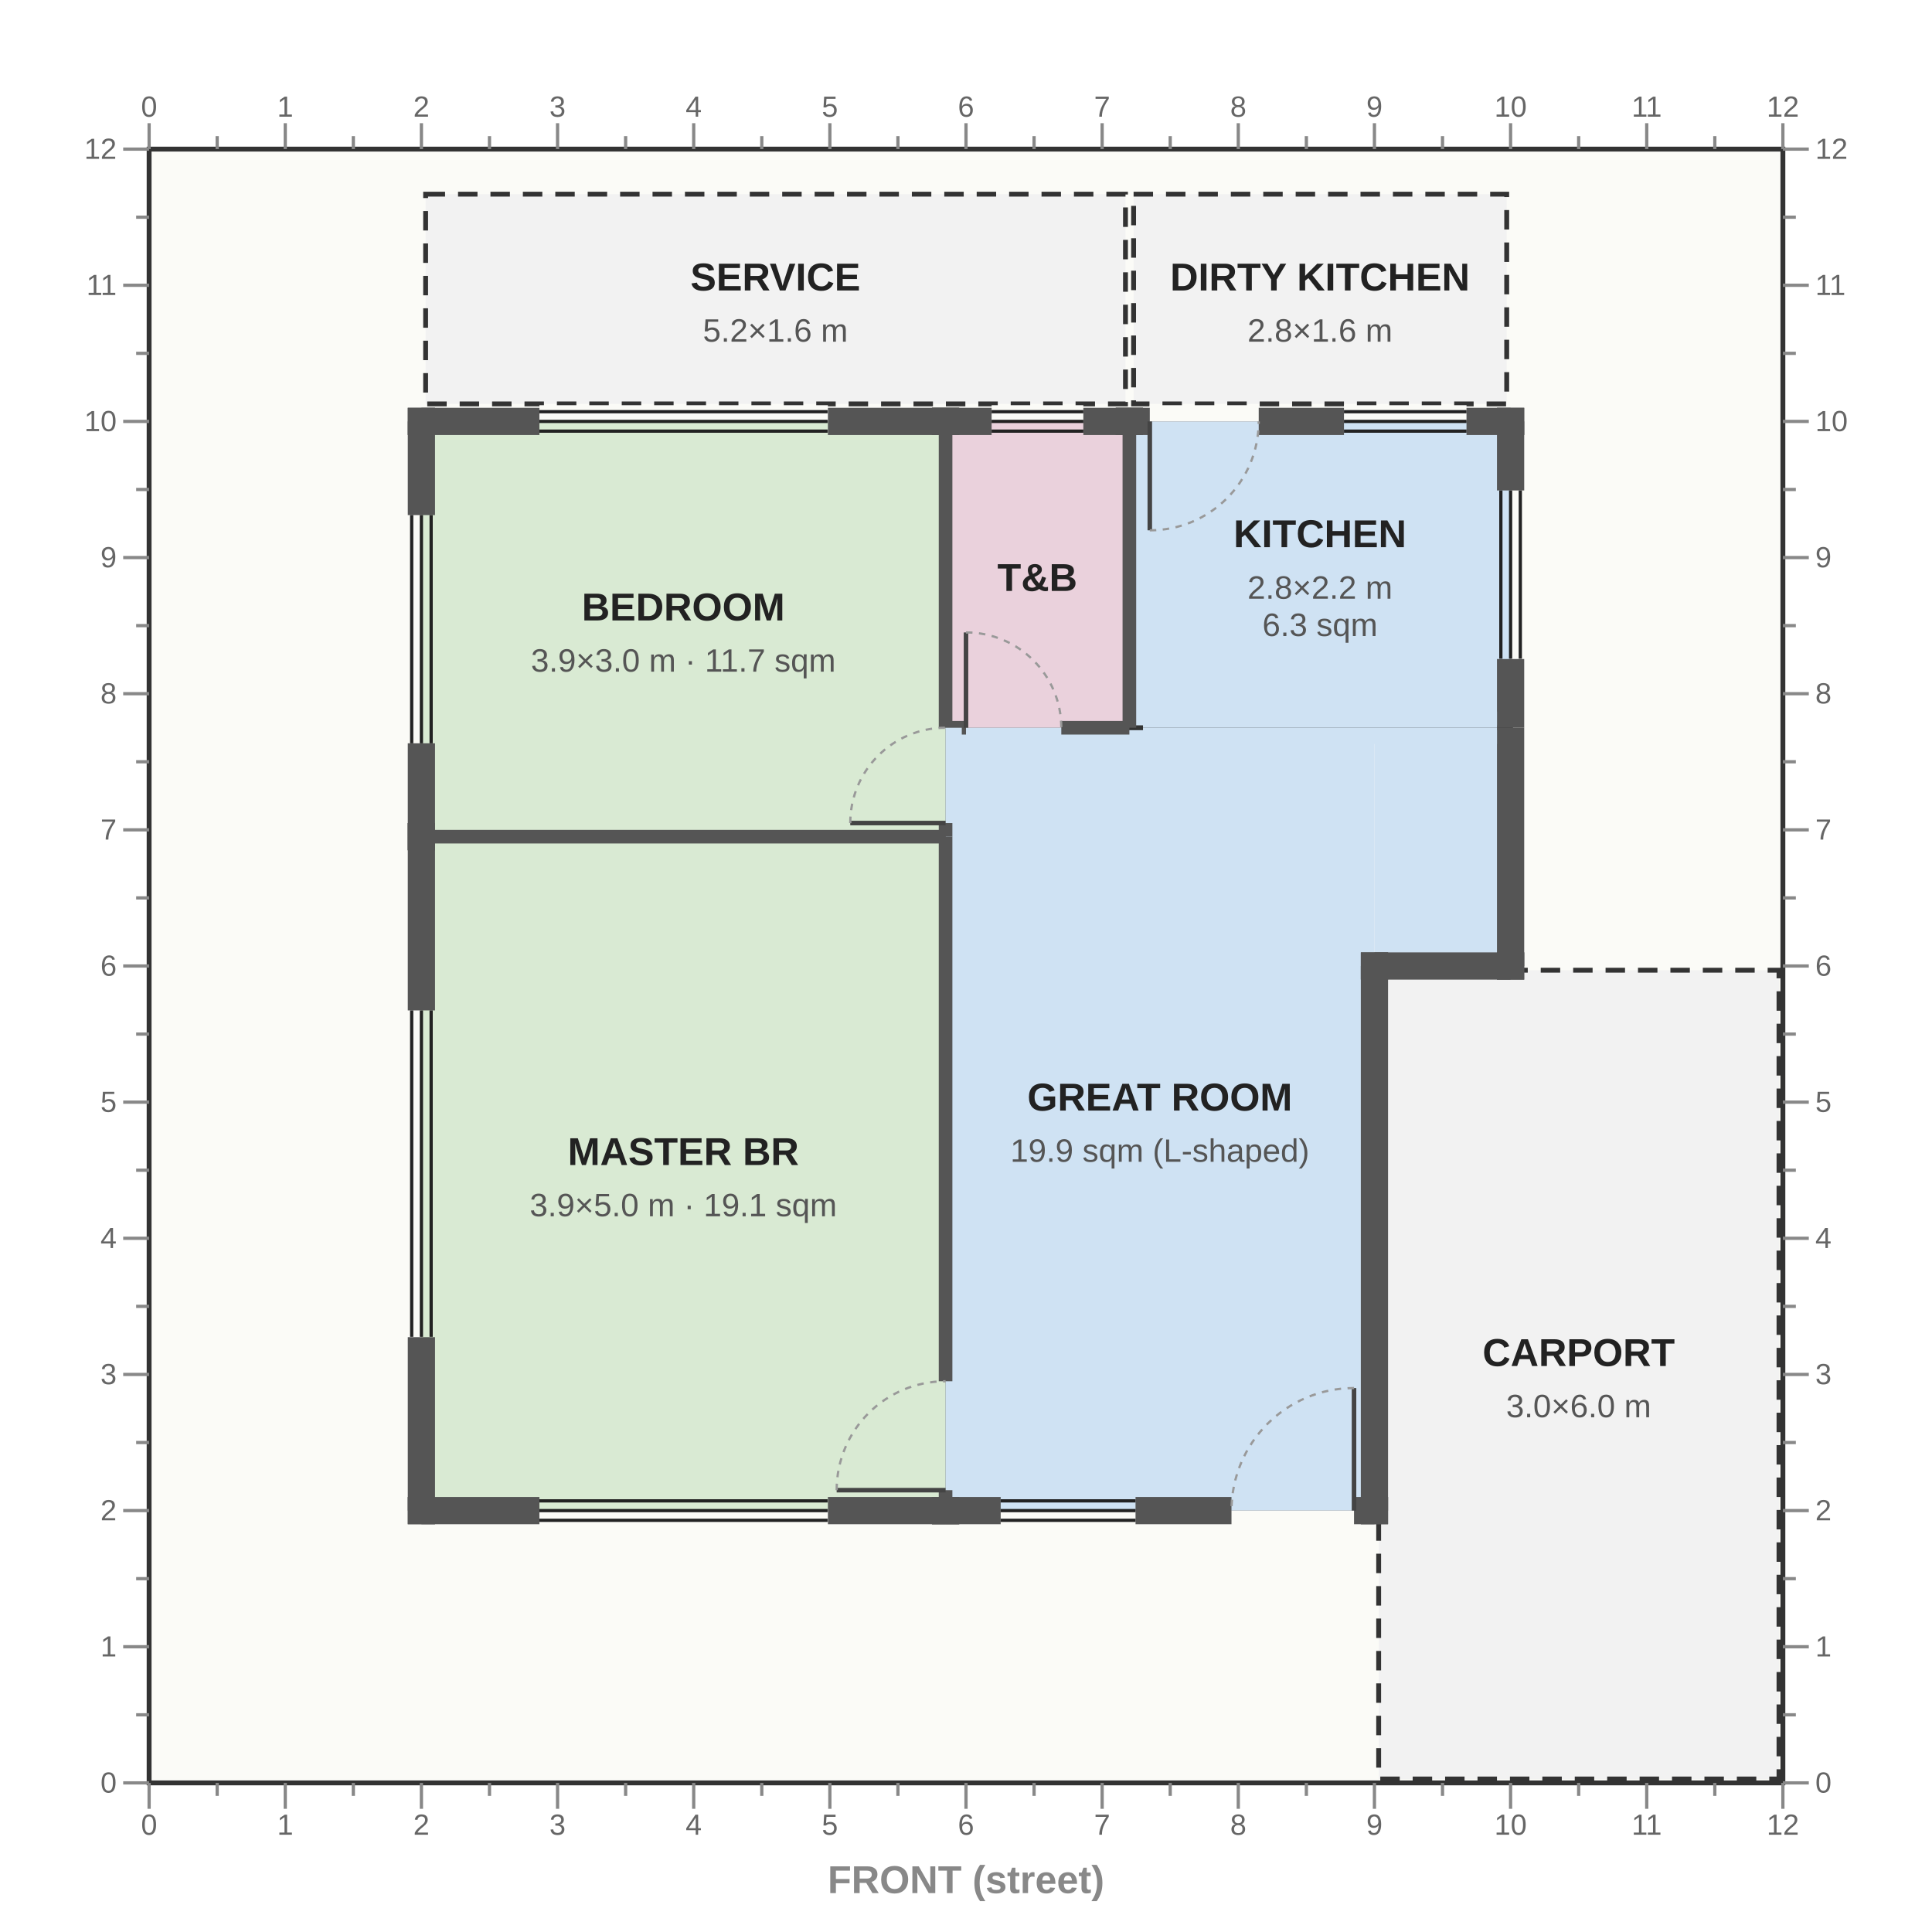
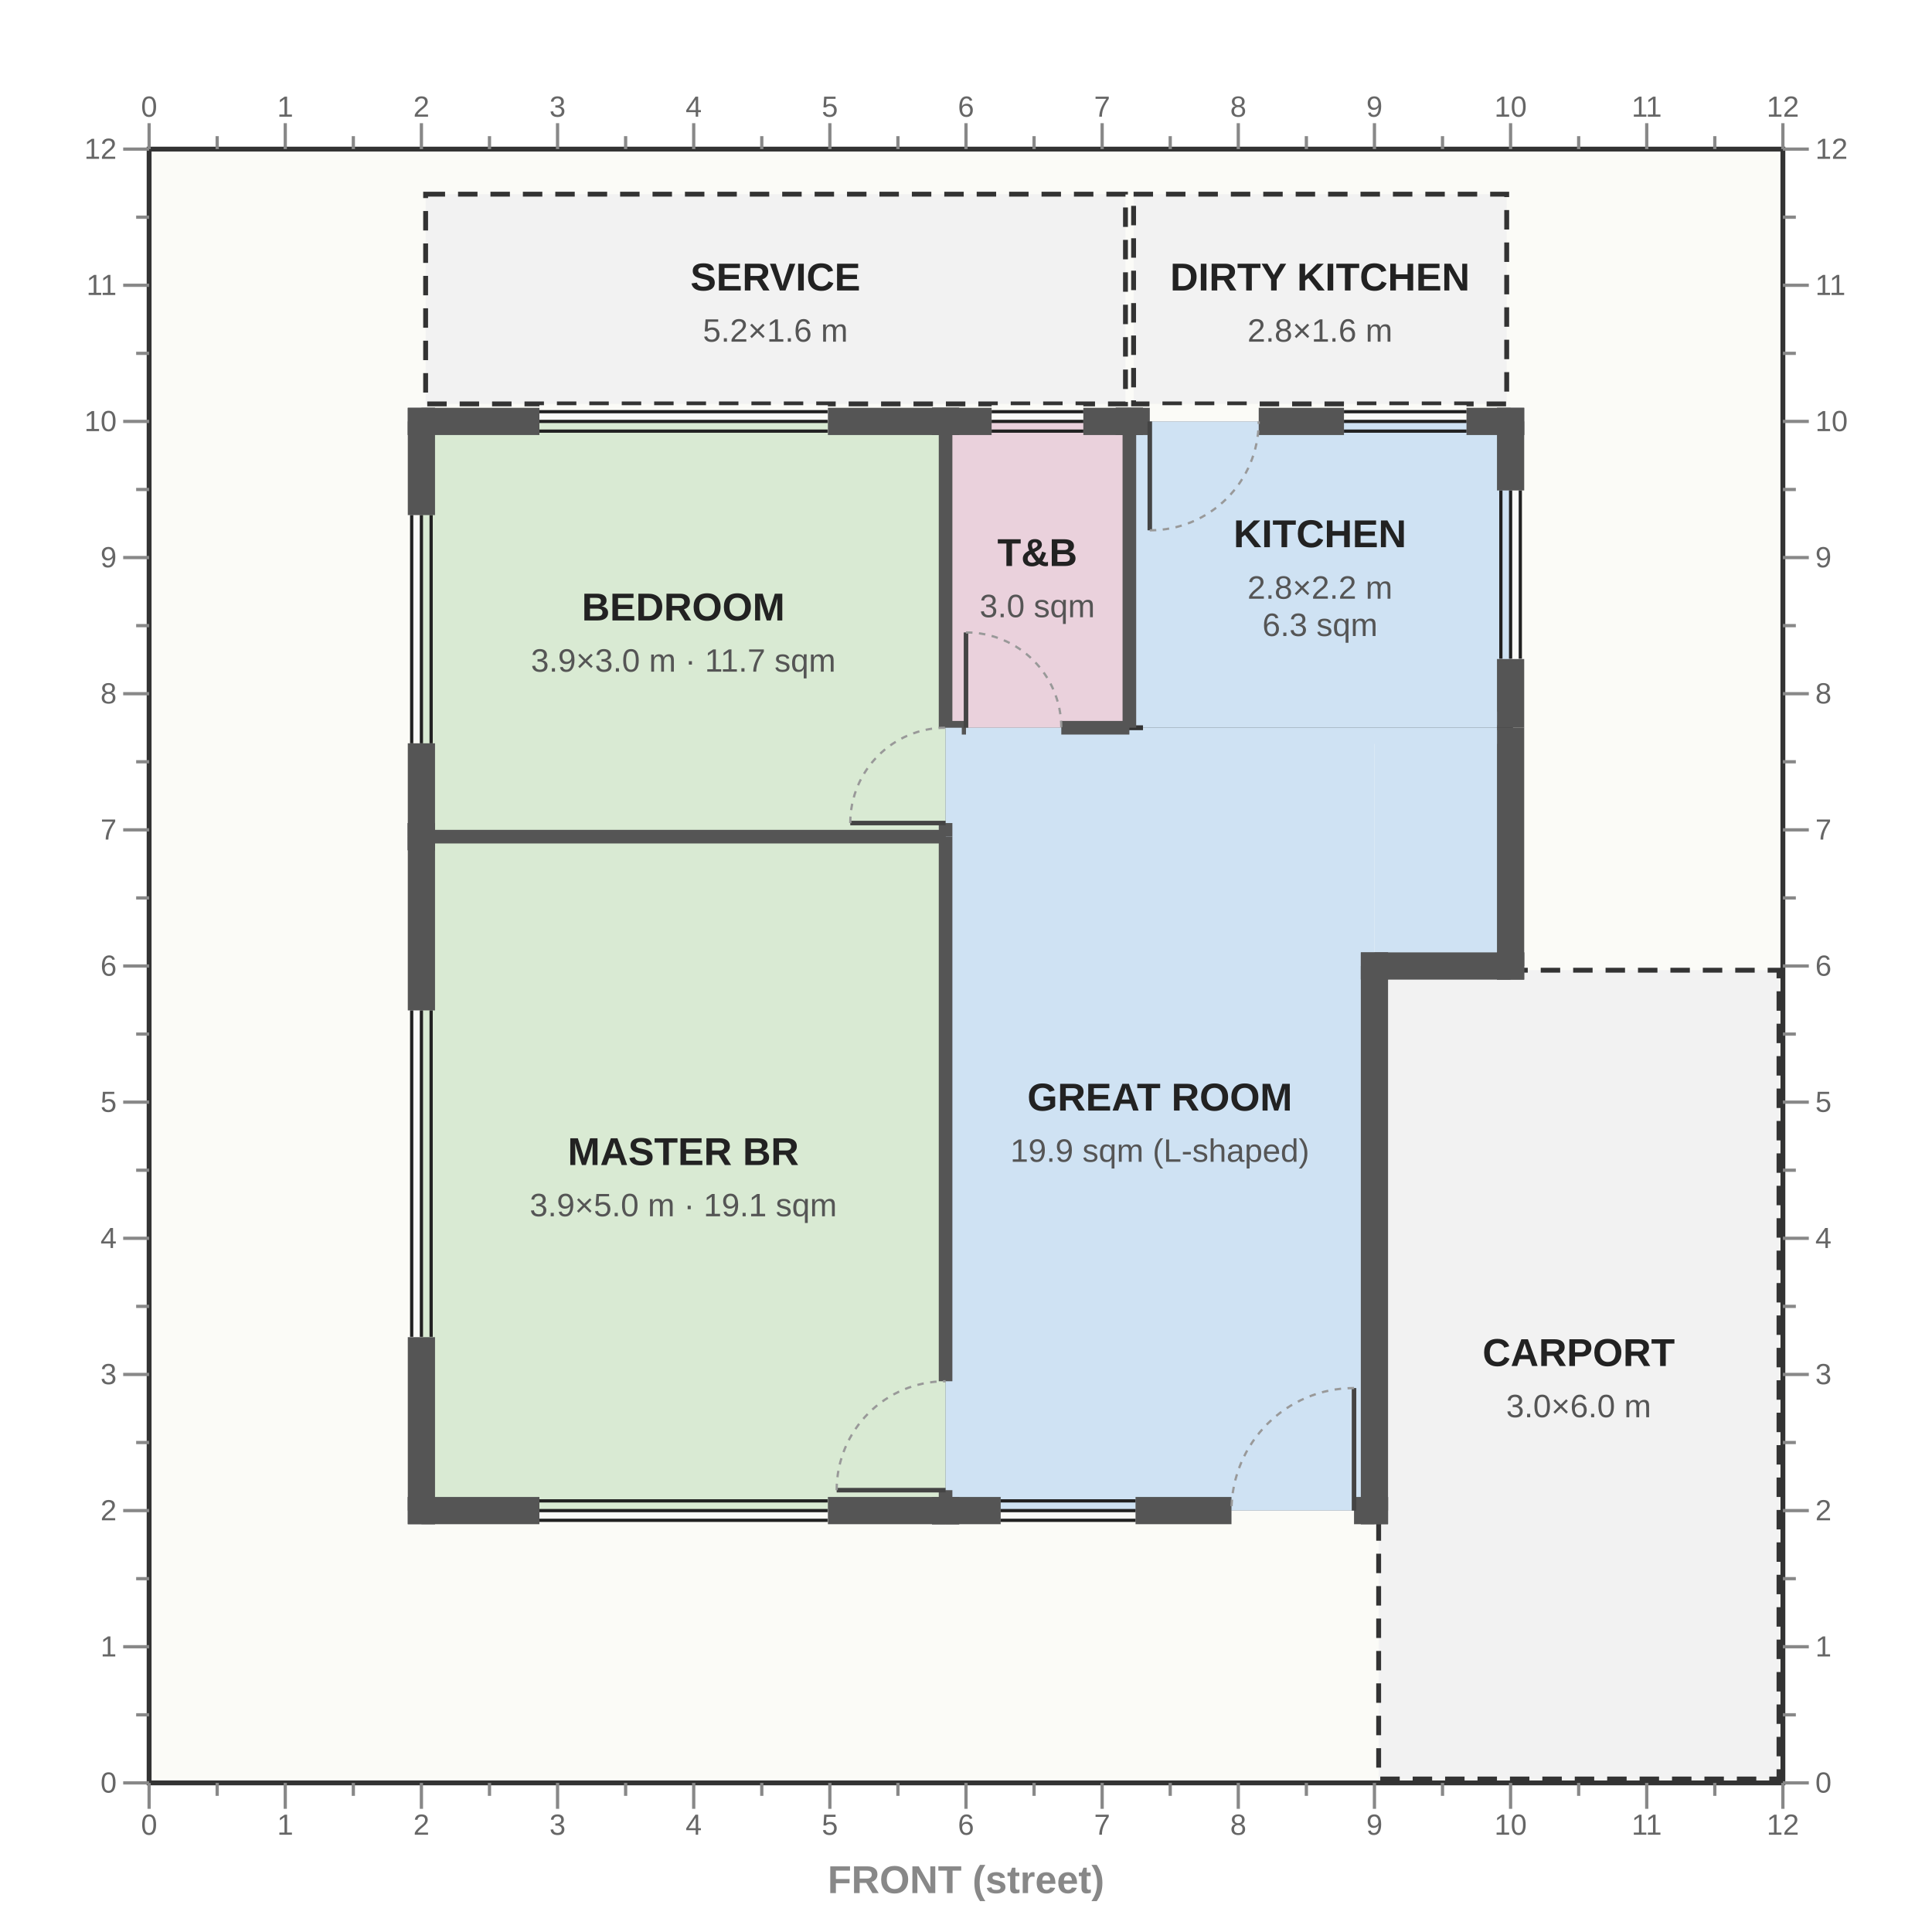
<svg xmlns="http://www.w3.org/2000/svg" width="596" height="596" viewBox="0 0 596 596">
  <rect x="0" y="0" width="596" height="596" fill="white" />
  <rect x="46.0" y="46.0" width="504.0" height="504.0" fill="#fbfbf7" stroke="#333" stroke-width="1.5" />
  <line x1="46.0" y1="46.0" x2="46.0" y2="38.0" stroke="#888" stroke-width="1" />
  <line x1="46.0" y1="550.0" x2="46.0" y2="558.0" stroke="#888" stroke-width="1" />
  <text x="46.0" y="36.0" text-anchor="middle" font-family="Arial" font-size="9" fill="#666">0</text>
  <text x="46.0" y="566.0" text-anchor="middle" font-family="Arial" font-size="9" fill="#666">0</text>
  <line x1="67.0" y1="46.0" x2="67.0" y2="42.0" stroke="#888" stroke-width="1" />
  <line x1="67.0" y1="550.0" x2="67.0" y2="554.0" stroke="#888" stroke-width="1" />
  <line x1="88.0" y1="46.0" x2="88.0" y2="38.0" stroke="#888" stroke-width="1" />
  <line x1="88.0" y1="550.0" x2="88.0" y2="558.0" stroke="#888" stroke-width="1" />
  <text x="88.0" y="36.0" text-anchor="middle" font-family="Arial" font-size="9" fill="#666">1</text>
  <text x="88.0" y="566.0" text-anchor="middle" font-family="Arial" font-size="9" fill="#666">1</text>
  <line x1="109.0" y1="46.0" x2="109.0" y2="42.0" stroke="#888" stroke-width="1" />
  <line x1="109.0" y1="550.0" x2="109.0" y2="554.0" stroke="#888" stroke-width="1" />
  <line x1="130.0" y1="46.0" x2="130.0" y2="38.0" stroke="#888" stroke-width="1" />
  <line x1="130.0" y1="550.0" x2="130.0" y2="558.0" stroke="#888" stroke-width="1" />
  <text x="130.0" y="36.0" text-anchor="middle" font-family="Arial" font-size="9" fill="#666">2</text>
  <text x="130.0" y="566.0" text-anchor="middle" font-family="Arial" font-size="9" fill="#666">2</text>
  <line x1="151.0" y1="46.0" x2="151.0" y2="42.0" stroke="#888" stroke-width="1" />
  <line x1="151.0" y1="550.0" x2="151.0" y2="554.0" stroke="#888" stroke-width="1" />
  <line x1="172.0" y1="46.0" x2="172.0" y2="38.0" stroke="#888" stroke-width="1" />
  <line x1="172.0" y1="550.0" x2="172.0" y2="558.0" stroke="#888" stroke-width="1" />
  <text x="172.0" y="36.0" text-anchor="middle" font-family="Arial" font-size="9" fill="#666">3</text>
  <text x="172.0" y="566.0" text-anchor="middle" font-family="Arial" font-size="9" fill="#666">3</text>
  <line x1="193.0" y1="46.0" x2="193.0" y2="42.0" stroke="#888" stroke-width="1" />
  <line x1="193.0" y1="550.0" x2="193.0" y2="554.0" stroke="#888" stroke-width="1" />
  <line x1="214.0" y1="46.0" x2="214.0" y2="38.0" stroke="#888" stroke-width="1" />
  <line x1="214.0" y1="550.0" x2="214.0" y2="558.0" stroke="#888" stroke-width="1" />
  <text x="214.0" y="36.0" text-anchor="middle" font-family="Arial" font-size="9" fill="#666">4</text>
  <text x="214.0" y="566.0" text-anchor="middle" font-family="Arial" font-size="9" fill="#666">4</text>
  <line x1="235.0" y1="46.0" x2="235.0" y2="42.0" stroke="#888" stroke-width="1" />
  <line x1="235.0" y1="550.0" x2="235.0" y2="554.0" stroke="#888" stroke-width="1" />
  <line x1="256.0" y1="46.0" x2="256.0" y2="38.0" stroke="#888" stroke-width="1" />
  <line x1="256.0" y1="550.0" x2="256.0" y2="558.0" stroke="#888" stroke-width="1" />
  <text x="256.0" y="36.0" text-anchor="middle" font-family="Arial" font-size="9" fill="#666">5</text>
  <text x="256.0" y="566.0" text-anchor="middle" font-family="Arial" font-size="9" fill="#666">5</text>
  <line x1="277.0" y1="46.0" x2="277.0" y2="42.0" stroke="#888" stroke-width="1" />
  <line x1="277.0" y1="550.0" x2="277.0" y2="554.0" stroke="#888" stroke-width="1" />
  <line x1="298.0" y1="46.0" x2="298.0" y2="38.0" stroke="#888" stroke-width="1" />
  <line x1="298.0" y1="550.0" x2="298.0" y2="558.0" stroke="#888" stroke-width="1" />
  <text x="298.0" y="36.0" text-anchor="middle" font-family="Arial" font-size="9" fill="#666">6</text>
  <text x="298.0" y="566.0" text-anchor="middle" font-family="Arial" font-size="9" fill="#666">6</text>
  <line x1="319.0" y1="46.0" x2="319.0" y2="42.0" stroke="#888" stroke-width="1" />
  <line x1="319.0" y1="550.0" x2="319.0" y2="554.0" stroke="#888" stroke-width="1" />
  <line x1="340.0" y1="46.0" x2="340.0" y2="38.0" stroke="#888" stroke-width="1" />
  <line x1="340.0" y1="550.0" x2="340.0" y2="558.0" stroke="#888" stroke-width="1" />
  <text x="340.0" y="36.0" text-anchor="middle" font-family="Arial" font-size="9" fill="#666">7</text>
  <text x="340.0" y="566.0" text-anchor="middle" font-family="Arial" font-size="9" fill="#666">7</text>
  <line x1="361.0" y1="46.0" x2="361.0" y2="42.0" stroke="#888" stroke-width="1" />
  <line x1="361.0" y1="550.0" x2="361.0" y2="554.0" stroke="#888" stroke-width="1" />
  <line x1="382.0" y1="46.0" x2="382.0" y2="38.0" stroke="#888" stroke-width="1" />
  <line x1="382.0" y1="550.0" x2="382.0" y2="558.0" stroke="#888" stroke-width="1" />
  <text x="382.0" y="36.0" text-anchor="middle" font-family="Arial" font-size="9" fill="#666">8</text>
  <text x="382.0" y="566.0" text-anchor="middle" font-family="Arial" font-size="9" fill="#666">8</text>
  <line x1="403.0" y1="46.0" x2="403.0" y2="42.0" stroke="#888" stroke-width="1" />
  <line x1="403.0" y1="550.0" x2="403.0" y2="554.0" stroke="#888" stroke-width="1" />
  <line x1="424.0" y1="46.0" x2="424.0" y2="38.0" stroke="#888" stroke-width="1" />
  <line x1="424.0" y1="550.0" x2="424.0" y2="558.0" stroke="#888" stroke-width="1" />
  <text x="424.0" y="36.0" text-anchor="middle" font-family="Arial" font-size="9" fill="#666">9</text>
  <text x="424.0" y="566.0" text-anchor="middle" font-family="Arial" font-size="9" fill="#666">9</text>
  <line x1="445.0" y1="46.0" x2="445.0" y2="42.0" stroke="#888" stroke-width="1" />
  <line x1="445.0" y1="550.0" x2="445.0" y2="554.0" stroke="#888" stroke-width="1" />
  <line x1="466.0" y1="46.0" x2="466.0" y2="38.0" stroke="#888" stroke-width="1" />
  <line x1="466.0" y1="550.0" x2="466.0" y2="558.0" stroke="#888" stroke-width="1" />
  <text x="466.0" y="36.0" text-anchor="middle" font-family="Arial" font-size="9" fill="#666">10</text>
  <text x="466.0" y="566.0" text-anchor="middle" font-family="Arial" font-size="9" fill="#666">10</text>
  <line x1="487.0" y1="46.0" x2="487.0" y2="42.0" stroke="#888" stroke-width="1" />
  <line x1="487.0" y1="550.0" x2="487.0" y2="554.0" stroke="#888" stroke-width="1" />
  <line x1="508.0" y1="46.0" x2="508.0" y2="38.0" stroke="#888" stroke-width="1" />
  <line x1="508.0" y1="550.0" x2="508.0" y2="558.0" stroke="#888" stroke-width="1" />
  <text x="508.0" y="36.0" text-anchor="middle" font-family="Arial" font-size="9" fill="#666">11</text>
  <text x="508.0" y="566.0" text-anchor="middle" font-family="Arial" font-size="9" fill="#666">11</text>
  <line x1="529.0" y1="46.0" x2="529.0" y2="42.0" stroke="#888" stroke-width="1" />
  <line x1="529.0" y1="550.0" x2="529.0" y2="554.0" stroke="#888" stroke-width="1" />
  <line x1="550.0" y1="46.0" x2="550.0" y2="38.0" stroke="#888" stroke-width="1" />
  <line x1="550.0" y1="550.0" x2="550.0" y2="558.0" stroke="#888" stroke-width="1" />
  <text x="550.0" y="36.0" text-anchor="middle" font-family="Arial" font-size="9" fill="#666">12</text>
  <text x="550.0" y="566.0" text-anchor="middle" font-family="Arial" font-size="9" fill="#666">12</text>
  <line x1="46.0" y1="550.0" x2="38.0" y2="550.0" stroke="#888" stroke-width="1" />
  <line x1="550.0" y1="550.0" x2="558.0" y2="550.0" stroke="#888" stroke-width="1" />
  <text x="36.0" y="553.0" text-anchor="end" font-family="Arial" font-size="9" fill="#666">0</text>
  <text x="560.0" y="553.0" text-anchor="start" font-family="Arial" font-size="9" fill="#666">0</text>
  <line x1="46.0" y1="529.0" x2="42.0" y2="529.0" stroke="#888" stroke-width="1" />
  <line x1="550.0" y1="529.0" x2="554.0" y2="529.0" stroke="#888" stroke-width="1" />
  <line x1="46.0" y1="508.0" x2="38.0" y2="508.0" stroke="#888" stroke-width="1" />
  <line x1="550.0" y1="508.0" x2="558.0" y2="508.0" stroke="#888" stroke-width="1" />
  <text x="36.0" y="511.0" text-anchor="end" font-family="Arial" font-size="9" fill="#666">1</text>
  <text x="560.0" y="511.0" text-anchor="start" font-family="Arial" font-size="9" fill="#666">1</text>
  <line x1="46.0" y1="487.0" x2="42.0" y2="487.0" stroke="#888" stroke-width="1" />
  <line x1="550.0" y1="487.0" x2="554.0" y2="487.0" stroke="#888" stroke-width="1" />
  <line x1="46.0" y1="466.0" x2="38.0" y2="466.0" stroke="#888" stroke-width="1" />
  <line x1="550.0" y1="466.0" x2="558.0" y2="466.0" stroke="#888" stroke-width="1" />
  <text x="36.0" y="469.0" text-anchor="end" font-family="Arial" font-size="9" fill="#666">2</text>
  <text x="560.0" y="469.0" text-anchor="start" font-family="Arial" font-size="9" fill="#666">2</text>
  <line x1="46.0" y1="445.0" x2="42.0" y2="445.0" stroke="#888" stroke-width="1" />
  <line x1="550.0" y1="445.0" x2="554.0" y2="445.0" stroke="#888" stroke-width="1" />
  <line x1="46.0" y1="424.0" x2="38.0" y2="424.0" stroke="#888" stroke-width="1" />
  <line x1="550.0" y1="424.0" x2="558.0" y2="424.0" stroke="#888" stroke-width="1" />
  <text x="36.0" y="427.0" text-anchor="end" font-family="Arial" font-size="9" fill="#666">3</text>
  <text x="560.0" y="427.0" text-anchor="start" font-family="Arial" font-size="9" fill="#666">3</text>
  <line x1="46.0" y1="403.0" x2="42.0" y2="403.0" stroke="#888" stroke-width="1" />
  <line x1="550.0" y1="403.0" x2="554.0" y2="403.0" stroke="#888" stroke-width="1" />
  <line x1="46.0" y1="382.0" x2="38.0" y2="382.0" stroke="#888" stroke-width="1" />
  <line x1="550.0" y1="382.0" x2="558.0" y2="382.0" stroke="#888" stroke-width="1" />
  <text x="36.0" y="385.0" text-anchor="end" font-family="Arial" font-size="9" fill="#666">4</text>
  <text x="560.0" y="385.0" text-anchor="start" font-family="Arial" font-size="9" fill="#666">4</text>
  <line x1="46.0" y1="361.0" x2="42.0" y2="361.0" stroke="#888" stroke-width="1" />
  <line x1="550.0" y1="361.0" x2="554.0" y2="361.0" stroke="#888" stroke-width="1" />
  <line x1="46.0" y1="340.0" x2="38.0" y2="340.0" stroke="#888" stroke-width="1" />
  <line x1="550.0" y1="340.0" x2="558.0" y2="340.0" stroke="#888" stroke-width="1" />
  <text x="36.0" y="343.0" text-anchor="end" font-family="Arial" font-size="9" fill="#666">5</text>
  <text x="560.0" y="343.0" text-anchor="start" font-family="Arial" font-size="9" fill="#666">5</text>
  <line x1="46.0" y1="319.0" x2="42.0" y2="319.0" stroke="#888" stroke-width="1" />
  <line x1="550.0" y1="319.0" x2="554.0" y2="319.0" stroke="#888" stroke-width="1" />
  <line x1="46.0" y1="298.0" x2="38.0" y2="298.0" stroke="#888" stroke-width="1" />
  <line x1="550.0" y1="298.0" x2="558.0" y2="298.0" stroke="#888" stroke-width="1" />
  <text x="36.0" y="301.0" text-anchor="end" font-family="Arial" font-size="9" fill="#666">6</text>
  <text x="560.0" y="301.0" text-anchor="start" font-family="Arial" font-size="9" fill="#666">6</text>
  <line x1="46.0" y1="277.0" x2="42.0" y2="277.0" stroke="#888" stroke-width="1" />
  <line x1="550.0" y1="277.0" x2="554.0" y2="277.0" stroke="#888" stroke-width="1" />
  <line x1="46.0" y1="256.0" x2="38.0" y2="256.0" stroke="#888" stroke-width="1" />
  <line x1="550.0" y1="256.0" x2="558.0" y2="256.0" stroke="#888" stroke-width="1" />
  <text x="36.0" y="259.0" text-anchor="end" font-family="Arial" font-size="9" fill="#666">7</text>
  <text x="560.0" y="259.0" text-anchor="start" font-family="Arial" font-size="9" fill="#666">7</text>
  <line x1="46.0" y1="235.0" x2="42.0" y2="235.0" stroke="#888" stroke-width="1" />
  <line x1="550.0" y1="235.0" x2="554.0" y2="235.0" stroke="#888" stroke-width="1" />
  <line x1="46.0" y1="214.0" x2="38.0" y2="214.0" stroke="#888" stroke-width="1" />
  <line x1="550.0" y1="214.0" x2="558.0" y2="214.0" stroke="#888" stroke-width="1" />
  <text x="36.0" y="217.0" text-anchor="end" font-family="Arial" font-size="9" fill="#666">8</text>
  <text x="560.0" y="217.0" text-anchor="start" font-family="Arial" font-size="9" fill="#666">8</text>
  <line x1="46.0" y1="193.0" x2="42.0" y2="193.0" stroke="#888" stroke-width="1" />
  <line x1="550.0" y1="193.0" x2="554.0" y2="193.0" stroke="#888" stroke-width="1" />
  <line x1="46.0" y1="172.0" x2="38.0" y2="172.0" stroke="#888" stroke-width="1" />
  <line x1="550.0" y1="172.0" x2="558.0" y2="172.0" stroke="#888" stroke-width="1" />
  <text x="36.0" y="175.0" text-anchor="end" font-family="Arial" font-size="9" fill="#666">9</text>
  <text x="560.0" y="175.0" text-anchor="start" font-family="Arial" font-size="9" fill="#666">9</text>
  <line x1="46.0" y1="151.0" x2="42.0" y2="151.0" stroke="#888" stroke-width="1" />
  <line x1="550.0" y1="151.0" x2="554.0" y2="151.0" stroke="#888" stroke-width="1" />
  <line x1="46.0" y1="130.0" x2="38.0" y2="130.0" stroke="#888" stroke-width="1" />
  <line x1="550.0" y1="130.0" x2="558.0" y2="130.0" stroke="#888" stroke-width="1" />
  <text x="36.0" y="133.0" text-anchor="end" font-family="Arial" font-size="9" fill="#666">10</text>
  <text x="560.0" y="133.0" text-anchor="start" font-family="Arial" font-size="9" fill="#666">10</text>
  <line x1="46.0" y1="109.0" x2="42.0" y2="109.0" stroke="#888" stroke-width="1" />
  <line x1="550.0" y1="109.0" x2="554.0" y2="109.0" stroke="#888" stroke-width="1" />
  <line x1="46.0" y1="88.0" x2="38.0" y2="88.0" stroke="#888" stroke-width="1" />
  <line x1="550.0" y1="88.0" x2="558.0" y2="88.0" stroke="#888" stroke-width="1" />
  <text x="36.0" y="91.0" text-anchor="end" font-family="Arial" font-size="9" fill="#666">11</text>
  <text x="560.0" y="91.0" text-anchor="start" font-family="Arial" font-size="9" fill="#666">11</text>
  <line x1="46.0" y1="67.0" x2="42.0" y2="67.0" stroke="#888" stroke-width="1" />
  <line x1="550.0" y1="67.0" x2="554.0" y2="67.0" stroke="#888" stroke-width="1" />
  <line x1="46.0" y1="46.0" x2="38.0" y2="46.0" stroke="#888" stroke-width="1" />
  <line x1="550.0" y1="46.0" x2="558.0" y2="46.0" stroke="#888" stroke-width="1" />
  <text x="36.0" y="49.0" text-anchor="end" font-family="Arial" font-size="9" fill="#666">12</text>
  <text x="560.0" y="49.0" text-anchor="start" font-family="Arial" font-size="9" fill="#666">12</text>
  <rect x="130.0" y="130.0" width="336.0" height="336.0" fill="none" stroke="#9aa" stroke-width="1" stroke-dasharray="3 3" />
  <rect x="425.3" y="299.3" width="123.5" height="249.5" fill="#f2f2f2" stroke="#333" stroke-width="1.5" stroke-dasharray="6 4" />
  <text x="487.0" y="421.4" text-anchor="middle" font-family="Arial" font-size="12" font-weight="bold" fill="#222">CARPORT</text>
  <text x="487.0" y="437.2" text-anchor="middle" font-family="Arial" font-size="10" fill="#555">3.0×6.0 m</text>
  <rect x="349.7" y="59.9" width="115.1" height="64.7" fill="#f2f2f2" stroke="#333" stroke-width="1.5" stroke-dasharray="6 4" />
  <text x="407.2" y="89.6" text-anchor="middle" font-family="Arial" font-size="12" font-weight="bold" fill="#222">DIRTY KITCHEN</text>
  <text x="407.2" y="105.4" text-anchor="middle" font-family="Arial" font-size="10" fill="#555">2.8×1.6 m</text>
  <rect x="131.3" y="59.9" width="215.9" height="64.7" fill="#f2f2f2" stroke="#333" stroke-width="1.5" stroke-dasharray="6 4" />
  <text x="239.2" y="89.6" text-anchor="middle" font-family="Arial" font-size="12" font-weight="bold" fill="#222">SERVICE</text>
  <text x="239.2" y="105.4" text-anchor="middle" font-family="Arial" font-size="10" fill="#555">5.2×1.6 m</text>
  <rect x="130.0" y="258.1" width="161.7" height="207.9" fill="#d9ead3" stroke="#333" stroke-width="1.5" />
  <text x="210.8" y="359.4" text-anchor="middle" font-family="Arial" font-size="12" font-weight="bold" fill="#222">MASTER BR</text>
  <text x="210.8" y="375.2" text-anchor="middle" font-family="Arial" font-size="10" fill="#555">3.9×5.0 m · 19.1 sqm</text>
  <rect x="130.0" y="130.0" width="161.7" height="128.1" fill="#d9ead3" stroke="#333" stroke-width="1.5" />
  <text x="210.8" y="191.4" text-anchor="middle" font-family="Arial" font-size="12" font-weight="bold" fill="#222">BEDROOM</text>
  <text x="210.8" y="207.2" text-anchor="middle" font-family="Arial" font-size="10" fill="#555">3.9×3.0 m · 11.7 sqm</text>
  <rect x="291.7" y="130.0" width="56.7" height="94.5" fill="#ead1dc" stroke="#333" stroke-width="1.5" />
-   <text x="320.0" y="182.3" text-anchor="middle" font-family="Arial" font-size="12" font-weight="bold" fill="#222">T&amp;B</text>
+   <text x="320.0" y="174.6" text-anchor="middle" font-family="Arial" font-size="12" font-weight="bold" fill="#222">T&amp;B</text>
+   <text x="320.0" y="190.4" text-anchor="middle" font-family="Arial" font-size="10" fill="#555">3.0 sqm</text>
  <rect x="291.7" y="224.5" width="132.3" height="241.5" fill="#cfe2f3" stroke="none" />
  <rect x="424.0" y="224.5" width="42.0" height="73.5" fill="#cfe2f3" stroke="none" />
  <text x="357.8" y="342.6" text-anchor="middle" font-family="Arial" font-size="12" font-weight="bold" fill="#222">GREAT ROOM</text>
  <text x="357.8" y="358.4" text-anchor="middle" font-family="Arial" font-size="10" fill="#555">19.9 sqm (L-shaped)</text>
  <rect x="348.4" y="130.0" width="117.6" height="94.5" fill="#cfe2f3" stroke="#333" stroke-width="1.5" />
  <text x="407.2" y="168.8" text-anchor="middle" font-family="Arial" font-size="12" font-weight="bold" fill="#222">KITCHEN</text>
  <text x="407.2" y="184.7" text-anchor="middle" font-family="Arial" font-size="10" fill="#555">2.8×2.2 m</text>
  <text x="407.2" y="196.2" text-anchor="middle" font-family="Arial" font-size="10" fill="#555">6.3 sqm</text>
  <text x="298.0" y="584.0" text-anchor="middle" font-family="Arial" font-size="12" font-weight="bold" fill="#888">FRONT (street)</text>
  <rect x="130.00" y="256.00" width="161.70" height="4.20" fill="#555" stroke="none" />
  <rect x="289.60" y="258.10" width="4.20" height="207.90" fill="#555" stroke="none" />
  <rect x="289.60" y="130.00" width="4.20" height="94.50" fill="#555" stroke="none" />
  <rect x="289.60" y="224.50" width="4.20" height="33.60" fill="#555" stroke="none" />
  <rect x="291.70" y="222.40" width="56.70" height="4.20" fill="#555" stroke="none" />
  <rect x="346.30" y="130.00" width="4.20" height="94.50" fill="#555" stroke="none" />
  <rect x="419.80" y="298.00" width="8.40" height="168.00" fill="#555" stroke="none" />
  <rect x="424.00" y="293.80" width="42.00" height="8.40" fill="#555" stroke="none" />
  <rect x="130.00" y="461.80" width="161.70" height="8.40" fill="#555" stroke="none" />
  <rect x="125.80" y="258.10" width="8.40" height="207.90" fill="#555" stroke="none" />
  <rect x="130.00" y="125.80" width="161.70" height="8.40" fill="#555" stroke="none" />
  <rect x="125.80" y="130.00" width="8.40" height="128.10" fill="#555" stroke="none" />
  <rect x="291.70" y="125.80" width="56.70" height="8.40" fill="#555" stroke="none" />
  <rect x="291.70" y="461.80" width="132.30" height="8.40" fill="#555" stroke="none" />
  <rect x="461.80" y="224.50" width="8.40" height="73.50" fill="#555" stroke="none" />
  <rect x="348.40" y="125.80" width="117.60" height="8.40" fill="#555" stroke="none" />
  <rect x="461.80" y="130.00" width="8.40" height="94.50" fill="#555" stroke="none" />
  <rect x="125.80" y="253.90" width="8.40" height="8.40" fill="#555" stroke="none" />
  <rect x="287.50" y="461.80" width="8.40" height="8.40" fill="#555" stroke="none" />
  <rect x="287.50" y="125.80" width="8.40" height="8.40" fill="#555" stroke="none" />
  <rect x="344.20" y="125.80" width="8.40" height="8.40" fill="#555" stroke="none" />
  <rect x="419.80" y="461.80" width="8.40" height="8.40" fill="#555" stroke="none" />
  <rect x="419.80" y="293.80" width="8.40" height="8.40" fill="#555" stroke="none" />
  <rect x="419.80" y="293.80" width="8.40" height="8.40" fill="#555" stroke="none" />
  <rect x="461.80" y="293.80" width="8.40" height="8.40" fill="#555" stroke="none" />
  <rect x="125.80" y="461.80" width="8.40" height="8.40" fill="#555" stroke="none" />
  <rect x="287.50" y="461.80" width="8.40" height="8.40" fill="#555" stroke="none" />
  <rect x="125.80" y="461.80" width="8.40" height="8.40" fill="#555" stroke="none" />
  <rect x="125.80" y="253.90" width="8.40" height="8.40" fill="#555" stroke="none" />
  <rect x="125.80" y="125.80" width="8.40" height="8.40" fill="#555" stroke="none" />
  <rect x="287.50" y="125.80" width="8.40" height="8.40" fill="#555" stroke="none" />
  <rect x="125.80" y="253.90" width="8.40" height="8.40" fill="#555" stroke="none" />
  <rect x="125.80" y="125.80" width="8.40" height="8.40" fill="#555" stroke="none" />
  <rect x="287.50" y="125.80" width="8.40" height="8.40" fill="#555" stroke="none" />
  <rect x="344.20" y="125.80" width="8.40" height="8.40" fill="#555" stroke="none" />
  <rect x="287.50" y="461.80" width="8.40" height="8.40" fill="#555" stroke="none" />
  <rect x="419.80" y="461.80" width="8.40" height="8.40" fill="#555" stroke="none" />
  <rect x="461.80" y="293.80" width="8.40" height="8.40" fill="#555" stroke="none" />
  <rect x="344.20" y="125.80" width="8.40" height="8.40" fill="#555" stroke="none" />
  <rect x="461.80" y="125.80" width="8.40" height="8.40" fill="#555" stroke="none" />
  <rect x="461.80" y="125.80" width="8.40" height="8.40" fill="#555" stroke="none" />
  <rect x="352.6" y="219.5" width="109.2" height="5.0" fill="#cfe2f3" stroke="none" />
  <rect x="352.6" y="224.5" width="109.2" height="5.0" fill="#cfe2f3" stroke="none" />
  <rect x="286.7" y="426.1" width="5.0" height="33.6" fill="#d9ead3" stroke="none" />
  <rect x="291.7" y="426.1" width="5.0" height="33.6" fill="#cfe2f3" stroke="none" />
  <line x1="291.7" y1="459.7" x2="258.1" y2="459.7" stroke="#444" stroke-width="1.4" />
  <path d="M 258.1 459.7 A 33.6 33.6 0 0 1 291.7 426.1" fill="none" stroke="#999" stroke-width="0.7" stroke-dasharray="2 2" />
  <rect x="286.7" y="224.5" width="5.0" height="29.4" fill="#d9ead3" stroke="none" />
  <rect x="291.7" y="224.5" width="5.0" height="29.4" fill="#cfe2f3" stroke="none" />
  <line x1="291.7" y1="253.9" x2="262.3" y2="253.9" stroke="#444" stroke-width="1.4" />
  <path d="M 262.3 253.9 A 29.4 29.4 0 0 1 291.7 224.5" fill="none" stroke="#999" stroke-width="0.7" stroke-dasharray="2 2" />
  <rect x="298.0" y="219.5" width="29.4" height="5.0" fill="#ead1dc" stroke="none" />
  <rect x="298.0" y="224.5" width="29.4" height="5.0" fill="#cfe2f3" stroke="none" />
  <line x1="298.0" y1="224.5" x2="298.0" y2="195.1" stroke="#444" stroke-width="1.4" />
  <path d="M 298.0 195.1 A 29.4 29.4 0 0 1 327.4 224.5" fill="none" stroke="#999" stroke-width="0.7" stroke-dasharray="2 2" />
  <rect x="379.9" y="461.0" width="37.8" height="5.0" fill="#cfe2f3" stroke="none" />
  <rect x="379.9" y="466.0" width="37.8" height="5.0" fill="#fbfbf7" stroke="none" />
  <line x1="417.7" y1="466.0" x2="417.7" y2="428.2" stroke="#444" stroke-width="1.4" />
  <path d="M 417.7 428.2 A 37.8 37.8 0 0 0 379.9 466.0" fill="none" stroke="#999" stroke-width="0.7" stroke-dasharray="2 2" />
  <rect x="354.7" y="130.0" width="33.6" height="5.0" fill="#cfe2f3" stroke="none" />
  <rect x="354.7" y="125.0" width="33.6" height="5.0" fill="#fbfbf7" stroke="none" />
  <line x1="354.7" y1="130.0" x2="354.7" y2="163.6" stroke="#444" stroke-width="1.4" />
  <path d="M 354.7 163.6 A 33.6 33.6 0 0 0 388.3 130.0" fill="none" stroke="#999" stroke-width="0.7" stroke-dasharray="2 2" />
  <rect x="130.0" y="311.7" width="5.0" height="100.8" fill="#d9ead3" stroke="none" />
  <rect x="125.0" y="311.7" width="5.0" height="100.8" fill="#fbfbf7" stroke="none" />
  <line x1="127.0" y1="412.4" x2="127.0" y2="311.7" stroke="#222" stroke-width="1.0" />
  <line x1="130.0" y1="412.4" x2="130.0" y2="311.7" stroke="#222" stroke-width="1.0" />
  <line x1="133.0" y1="412.4" x2="133.0" y2="311.7" stroke="#222" stroke-width="1.0" />
  <rect x="166.4" y="461.0" width="89.0" height="5.0" fill="#d9ead3" stroke="none" />
  <rect x="166.4" y="466.0" width="89.0" height="5.0" fill="#fbfbf7" stroke="none" />
  <line x1="166.4" y1="463.0" x2="255.3" y2="463.0" stroke="#222" stroke-width="1.0" />
  <line x1="166.4" y1="466.0" x2="255.3" y2="466.0" stroke="#222" stroke-width="1.0" />
  <line x1="166.4" y1="469.0" x2="255.3" y2="469.0" stroke="#222" stroke-width="1.0" />
  <rect x="166.4" y="130.0" width="89.0" height="5.0" fill="#d9ead3" stroke="none" />
  <rect x="166.4" y="125.0" width="89.0" height="5.0" fill="#fbfbf7" stroke="none" />
  <line x1="166.4" y1="127.0" x2="255.3" y2="127.0" stroke="#222" stroke-width="1.0" />
  <line x1="166.4" y1="130.0" x2="255.3" y2="130.0" stroke="#222" stroke-width="1.0" />
  <line x1="166.4" y1="133.0" x2="255.3" y2="133.0" stroke="#222" stroke-width="1.0" />
  <rect x="130.0" y="158.9" width="5.0" height="70.4" fill="#d9ead3" stroke="none" />
  <rect x="125.0" y="158.9" width="5.0" height="70.4" fill="#fbfbf7" stroke="none" />
  <line x1="127.0" y1="229.3" x2="127.0" y2="158.9" stroke="#222" stroke-width="1.0" />
  <line x1="130.0" y1="229.3" x2="130.0" y2="158.9" stroke="#222" stroke-width="1.0" />
  <line x1="133.0" y1="229.3" x2="133.0" y2="158.9" stroke="#222" stroke-width="1.0" />
  <rect x="305.9" y="130.0" width="28.3" height="5.0" fill="#ead1dc" stroke="none" />
  <rect x="305.9" y="125.0" width="28.3" height="5.0" fill="#fbfbf7" stroke="none" />
  <line x1="305.9" y1="127.0" x2="334.2" y2="127.0" stroke="#222" stroke-width="1.0" />
  <line x1="305.9" y1="130.0" x2="334.2" y2="130.0" stroke="#222" stroke-width="1.0" />
  <line x1="305.9" y1="133.0" x2="334.2" y2="133.0" stroke="#222" stroke-width="1.0" />
  <rect x="308.7" y="461.0" width="41.6" height="5.0" fill="#cfe2f3" stroke="none" />
  <rect x="308.7" y="466.0" width="41.6" height="5.0" fill="#fbfbf7" stroke="none" />
  <line x1="308.7" y1="463.0" x2="350.3" y2="463.0" stroke="#222" stroke-width="1.0" />
  <line x1="308.7" y1="466.0" x2="350.3" y2="466.0" stroke="#222" stroke-width="1.0" />
  <line x1="308.7" y1="469.0" x2="350.3" y2="469.0" stroke="#222" stroke-width="1.0" />
  <rect x="461.0" y="151.3" width="5.0" height="52.0" fill="#cfe2f3" stroke="none" />
  <rect x="466.0" y="151.3" width="5.0" height="52.0" fill="#fbfbf7" stroke="none" />
  <line x1="463.0" y1="203.2" x2="463.0" y2="151.3" stroke="#222" stroke-width="1.0" />
  <line x1="466.0" y1="203.2" x2="466.0" y2="151.3" stroke="#222" stroke-width="1.0" />
  <line x1="469.0" y1="203.2" x2="469.0" y2="151.3" stroke="#222" stroke-width="1.0" />
  <rect x="414.6" y="130.0" width="37.8" height="5.0" fill="#cfe2f3" stroke="none" />
  <rect x="414.6" y="125.0" width="37.8" height="5.0" fill="#fbfbf7" stroke="none" />
  <line x1="414.6" y1="127.0" x2="452.4" y2="127.0" stroke="#222" stroke-width="1.0" />
  <line x1="414.6" y1="130.0" x2="452.4" y2="130.0" stroke="#222" stroke-width="1.0" />
  <line x1="414.6" y1="133.0" x2="452.4" y2="133.0" stroke="#222" stroke-width="1.0" />
</svg>
